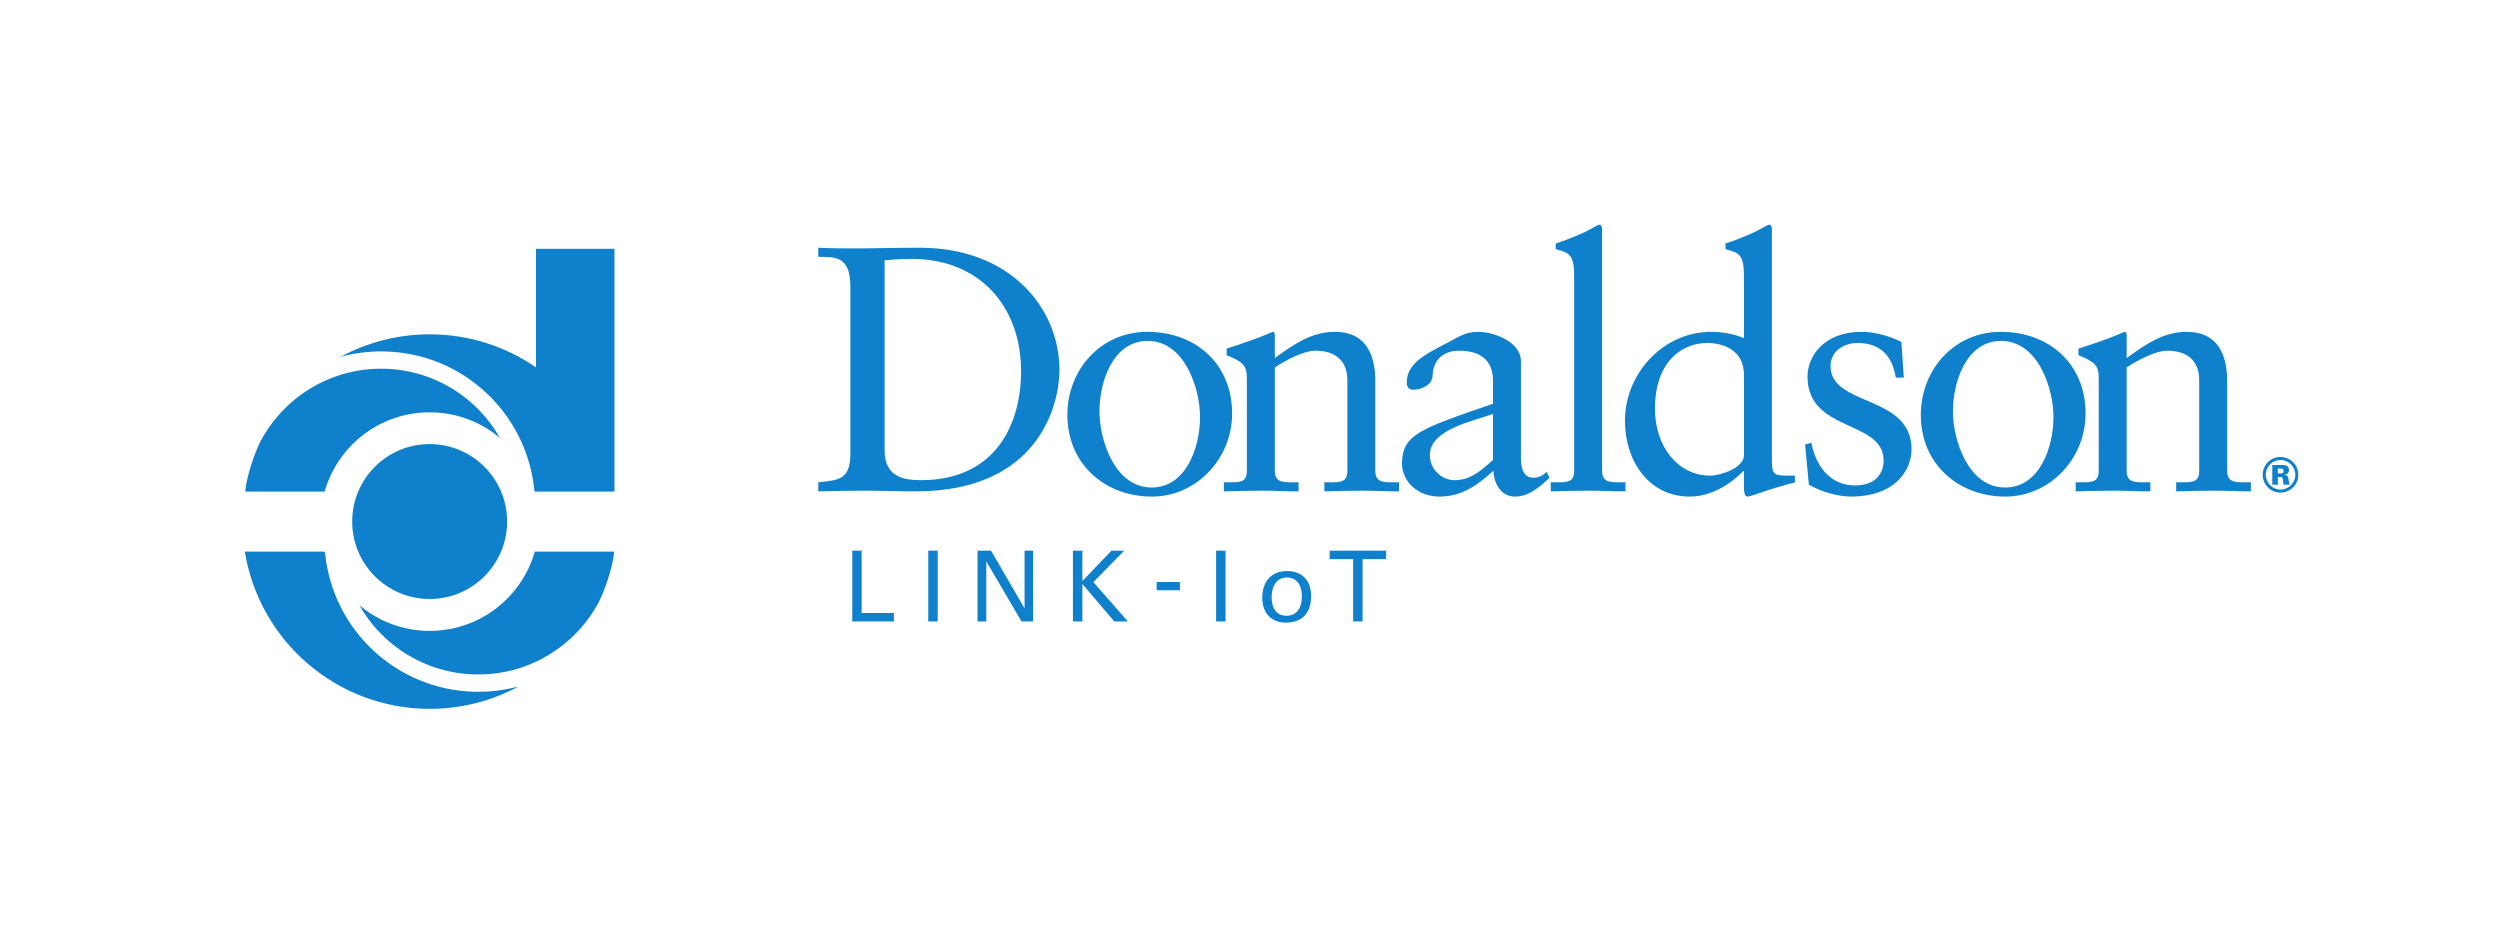
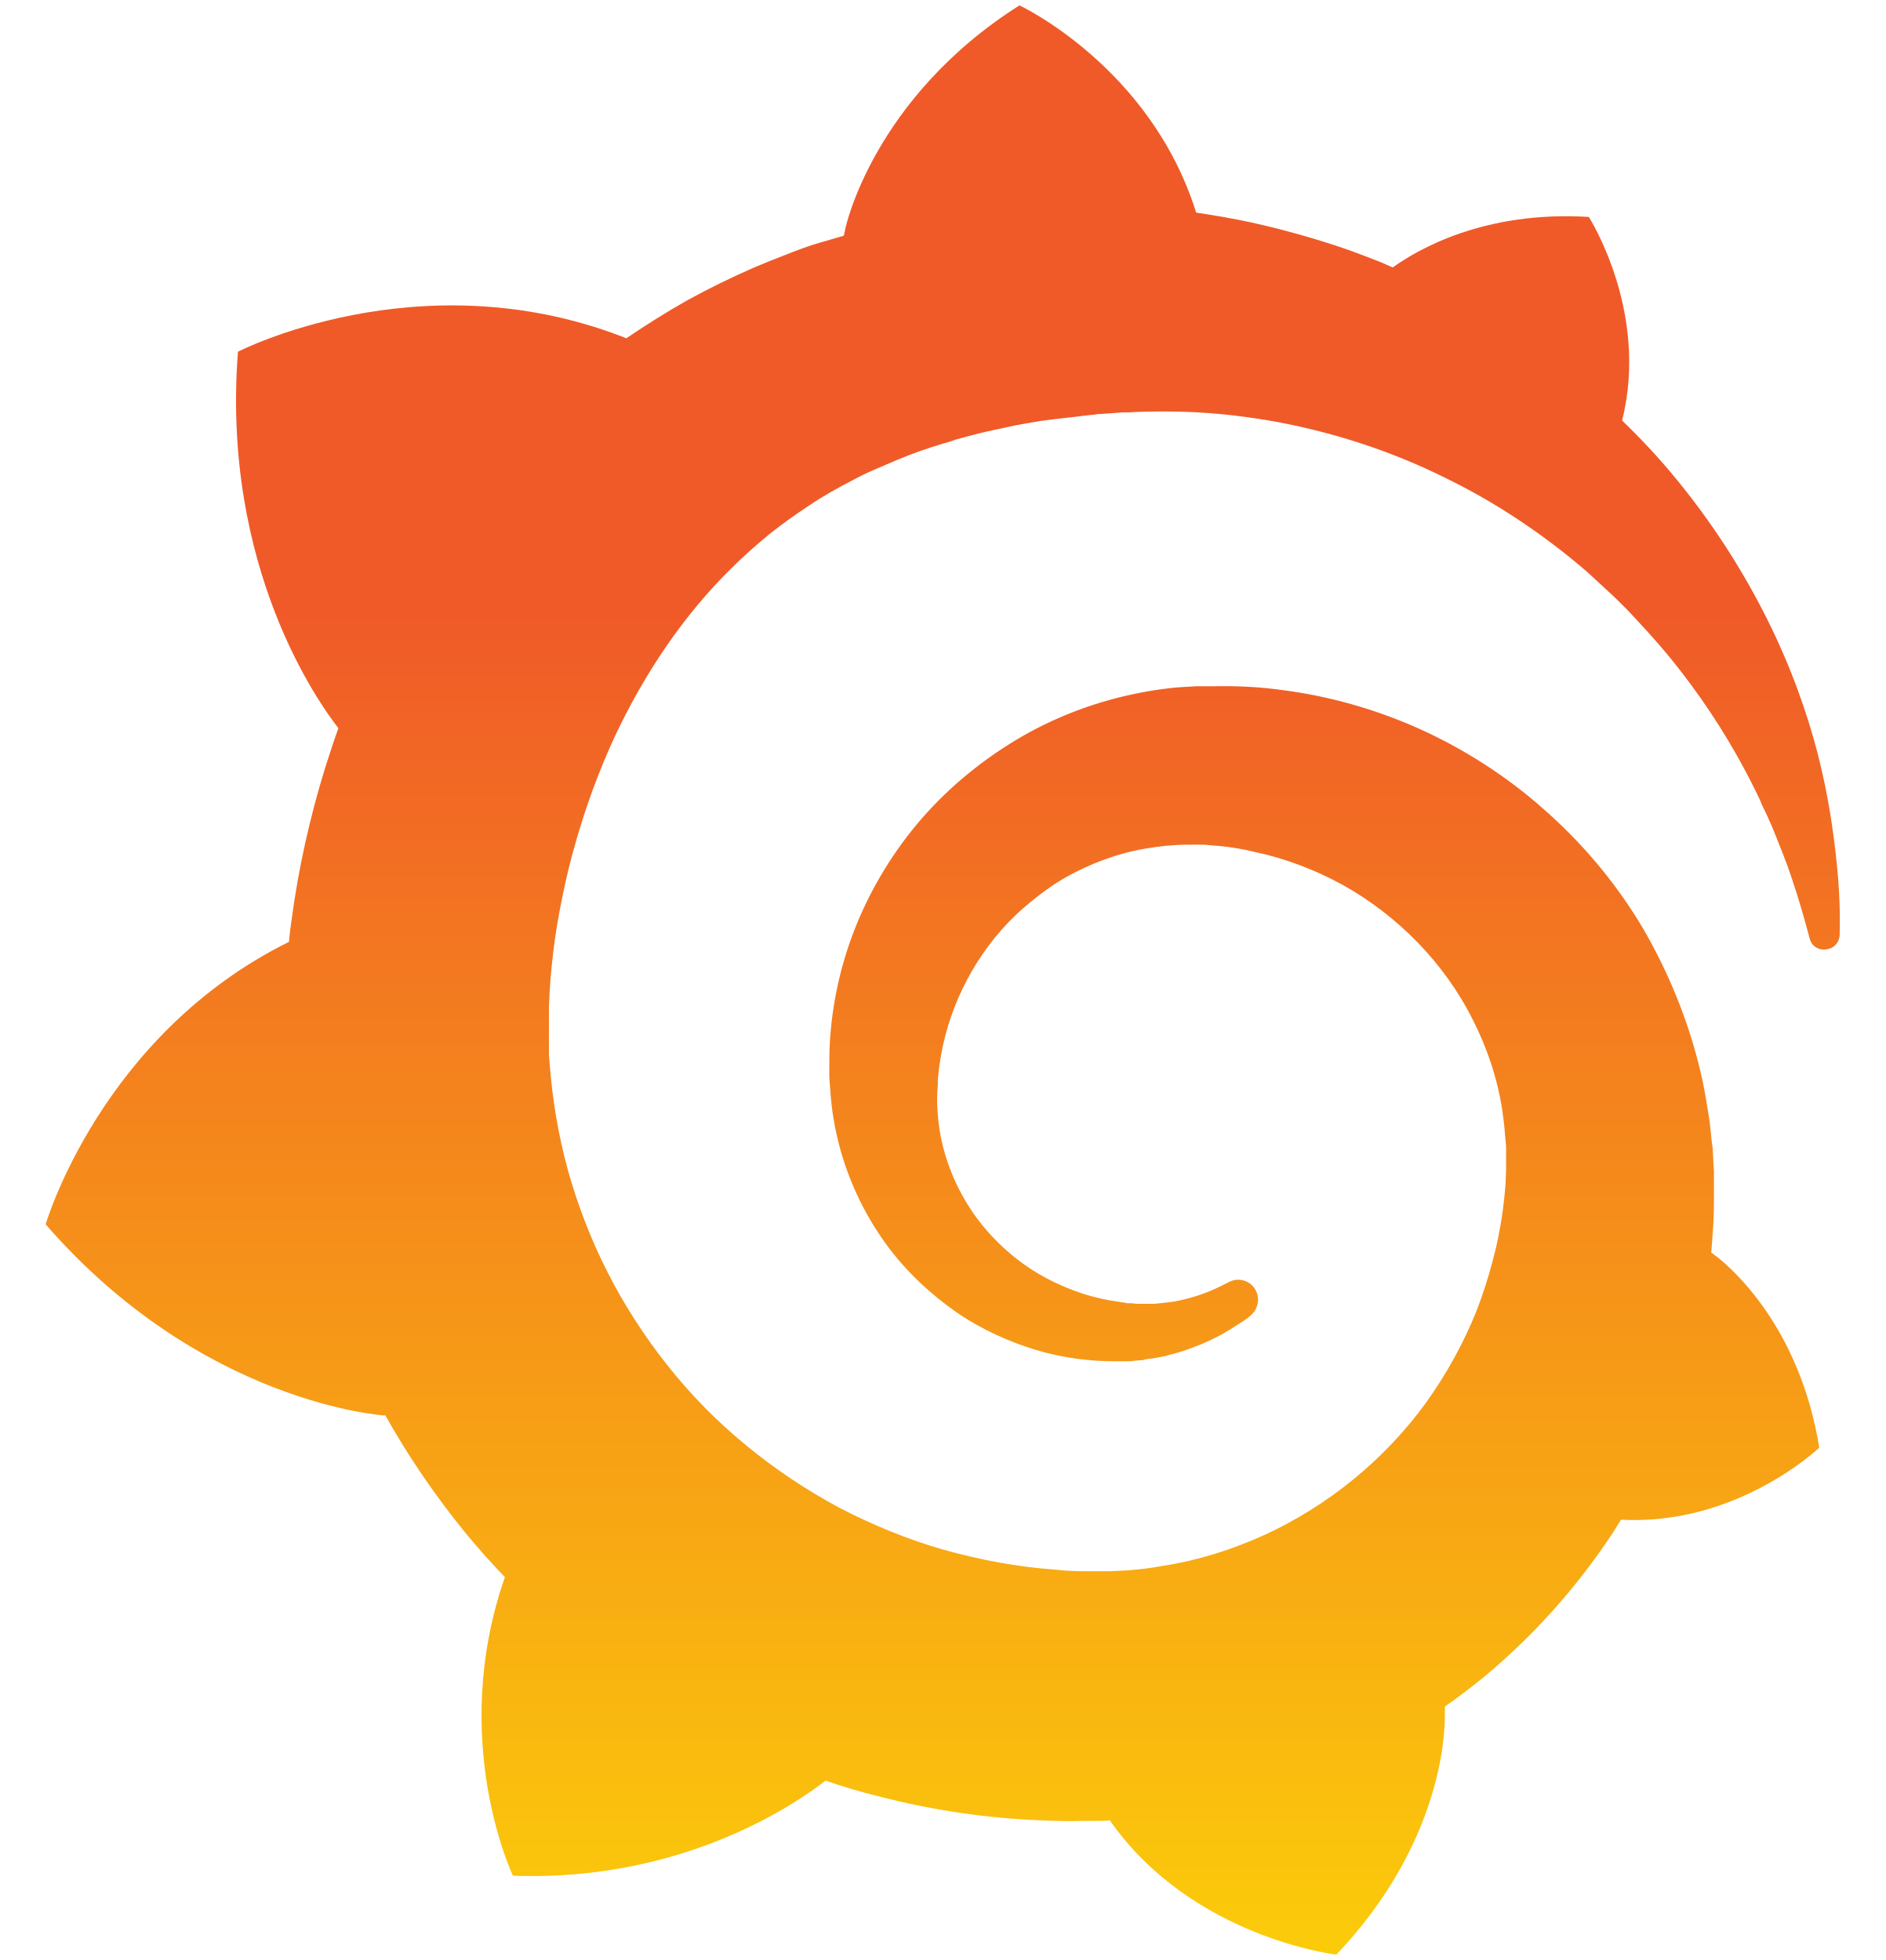
- <svg xmlns="http://www.w3.org/2000/svg" width="265.977pt" height="100.967pt" viewBox="0 0 265.977 100.967" version="1.1">
-   <g id="surface1">
-     <path style=" stroke:none;fill-rule:nonzero;fill:rgb(6.01%,50.36%,79.892%);fill-opacity:1;" d="M 242.344 50.371 L 242.562 50.371 C 242.754 50.371 242.953 50.371 242.953 50.109 C 242.953 49.848 242.734 49.848 242.562 49.848 L 242.344 49.848 Z M 241.75 49.469 L 242.734 49.469 C 243.082 49.469 243.523 49.469 243.523 50.016 C 243.523 50.238 243.422 50.469 243.012 50.52 L 243.012 50.531 C 243.414 50.539 243.434 50.738 243.473 50.949 C 243.543 51.422 243.543 51.441 243.582 51.57 L 242.953 51.57 C 242.922 51.441 242.906 51.301 242.883 51.082 C 242.852 50.84 242.844 50.75 242.582 50.75 L 242.344 50.75 L 242.344 51.57 L 241.75 51.57 Z M 241.062 50.52 C 241.062 51.379 241.766 52.082 242.621 52.082 C 243.5 52.082 244.199 51.371 244.199 50.52 C 244.199 49.641 243.488 48.941 242.621 48.941 C 241.777 48.941 241.062 49.629 241.062 50.52 M 244.523 50.52 C 244.523 51.559 243.672 52.41 242.621 52.41 C 241.574 52.41 240.73 51.559 240.73 50.52 C 240.73 49.449 241.59 48.617 242.621 48.617 C 243.656 48.617 244.523 49.449 244.523 50.52 " />
-     <path style=" stroke:none;fill-rule:nonzero;fill:rgb(6.01%,50.36%,79.892%);fill-opacity:1;" d="M 56.898 58.688 C 55.508 63.555 51.031 67.121 45.715 67.121 C 42.867 67.121 40.258 66.094 38.238 64.395 C 40.672 68.684 45.234 71.625 50.523 71.754 C 56.215 71.895 61.219 68.742 63.719 64.035 C 64.387 62.633 64.895 61.141 65.219 59.578 C 65.27 59.285 65.309 58.988 65.34 58.688 Z M 50.48 73.594 C 42.133 73.391 35.398 66.973 34.59 58.871 C 34.57 58.812 34.555 58.746 34.535 58.688 L 26.047 58.688 C 27.578 68.168 35.801 75.414 45.715 75.414 C 49.141 75.414 52.367 74.551 55.184 73.027 C 53.688 73.434 52.109 73.637 50.48 73.594 M 34.535 52.301 C 35.926 47.43 40.402 43.867 45.715 43.867 C 48.566 43.867 51.172 44.891 53.195 46.594 C 50.758 42.305 46.199 39.359 40.91 39.23 C 35.219 39.09 30.215 42.242 27.715 46.949 C 27.047 48.352 26.539 49.844 26.215 51.406 C 26.164 51.699 26.125 52 26.094 52.301 Z M 57.023 26.469 L 57.023 39.086 C 53.809 36.867 49.914 35.57 45.715 35.57 C 42.289 35.57 39.066 36.434 36.25 37.957 C 37.746 37.551 39.324 37.352 40.953 37.391 C 49.301 37.594 56.035 44.012 56.844 52.113 C 56.863 52.176 56.879 52.238 56.898 52.301 L 65.375 52.301 L 65.375 26.469 Z M 37.469 55.488 C 37.469 50.938 41.16 47.246 45.711 47.246 C 50.262 47.246 53.953 50.938 53.953 55.488 C 53.953 60.039 50.262 63.727 45.711 63.727 C 41.16 63.727 37.469 60.039 37.469 55.488 " />
-     <path style=" stroke:none;fill-rule:nonzero;fill:rgb(6.01%,50.36%,79.892%);fill-opacity:1;" d="M 94.113 47.895 C 94.113 50.75 96.156 51.086 97.973 51.086 C 105.996 51.086 108.633 45.035 108.633 39.5 C 108.633 32.559 104.176 27.543 97.008 27.543 C 95.488 27.543 94.781 27.656 94.113 27.691 Z M 90.473 30.477 C 90.473 27.137 88.727 27.359 87.055 27.32 L 87.055 26.355 C 88.504 26.43 89.992 26.43 91.438 26.43 C 92.996 26.43 95.117 26.355 97.863 26.355 C 107.48 26.355 112.715 32.781 112.715 39.352 C 112.715 43.031 110.562 52.277 97.418 52.277 C 95.523 52.277 93.777 52.203 92.031 52.203 C 90.363 52.203 88.727 52.238 87.055 52.277 L 87.055 51.309 C 89.285 51.086 90.363 51.012 90.473 48.488 Z M 90.473 30.477 " />
-     <path style=" stroke:none;fill-rule:nonzero;fill:rgb(6.01%,50.36%,79.892%);fill-opacity:1;" d="M 122.508 51.867 C 126.223 51.867 127.672 47.559 127.672 44.367 C 127.672 41.32 126.035 36.27 122.102 36.27 C 118.422 36.27 116.973 40.578 116.973 43.773 C 116.973 46.816 118.609 51.867 122.508 51.867 M 122.062 35.305 C 127.223 35.305 131.086 38.723 131.086 43.996 C 131.086 48.785 127.301 52.832 122.547 52.832 C 117.605 52.832 113.559 49.418 113.559 44.145 C 113.559 39.352 117.086 35.305 122.062 35.305 " />
-     <path style=" stroke:none;fill-rule:nonzero;fill:rgb(6.01%,50.36%,79.892%);fill-opacity:1;" d="M 132.656 40.246 C 132.656 38.871 132.25 38.5 130.504 37.793 L 130.504 37.09 C 132.102 36.566 133.621 36.086 135.406 35.305 C 135.516 35.305 135.629 35.379 135.629 35.676 L 135.629 38.09 C 137.746 36.566 139.562 35.305 142.051 35.305 C 145.207 35.305 146.32 37.609 146.32 40.504 L 146.32 50.086 C 146.32 51.309 147.137 51.309 148.176 51.309 L 148.844 51.309 L 148.844 52.277 C 147.547 52.277 146.246 52.203 144.91 52.203 C 143.574 52.203 142.234 52.238 140.898 52.277 L 140.898 51.309 L 141.566 51.309 C 142.605 51.309 143.348 51.309 143.348 50.086 L 143.348 40.469 C 143.348 38.348 142.051 37.309 139.934 37.309 C 138.746 37.309 136.852 38.277 135.629 39.094 L 135.629 50.086 C 135.629 51.309 136.445 51.309 137.48 51.309 L 138.152 51.309 L 138.152 52.277 C 136.852 52.277 135.555 52.203 134.215 52.203 C 132.879 52.203 131.543 52.238 130.207 52.277 L 130.207 51.309 L 130.875 51.309 C 131.914 51.309 132.656 51.309 132.656 50.086 Z M 132.656 40.246 " />
-     <path style=" stroke:none;fill-rule:nonzero;fill:rgb(6.01%,50.36%,79.892%);fill-opacity:1;" d="M 223.285 40.246 C 223.285 38.871 222.879 38.5 221.133 37.793 L 221.133 37.09 C 222.73 36.566 224.25 36.086 226.035 35.305 C 226.145 35.305 226.258 35.379 226.258 35.676 L 226.258 38.09 C 228.375 36.566 230.191 35.305 232.68 35.305 C 235.836 35.305 236.949 37.609 236.949 40.504 L 236.949 50.086 C 236.949 51.309 237.766 51.309 238.805 51.309 L 239.473 51.309 L 239.473 52.277 C 238.176 52.277 236.875 52.203 235.539 52.203 C 234.203 52.203 232.863 52.238 231.527 52.277 L 231.527 51.309 L 232.195 51.309 C 233.234 51.309 233.977 51.309 233.977 50.086 L 233.977 40.469 C 233.977 38.348 232.68 37.309 230.562 37.309 C 229.375 37.309 227.48 38.277 226.258 39.094 L 226.258 50.086 C 226.258 51.309 227.074 51.309 228.109 51.309 L 228.781 51.309 L 228.781 52.277 C 227.48 52.277 226.184 52.203 224.844 52.203 C 223.508 52.203 222.172 52.238 220.836 52.277 L 220.836 51.309 L 221.504 51.309 C 222.543 51.309 223.285 51.309 223.285 50.086 Z M 223.285 40.246 " />
-     <path style=" stroke:none;fill-rule:nonzero;fill:rgb(6.01%,50.36%,79.892%);fill-opacity:1;" d="M 158.84 44.031 C 156.949 44.773 152.121 45.629 152.121 48.414 C 152.121 49.863 153.309 51.086 154.758 51.086 C 156.5 51.086 157.617 50.012 158.84 48.934 Z M 164.859 50.828 C 163.816 51.793 162.668 52.832 161.184 52.832 C 159.66 52.832 158.953 51.422 158.879 50.086 C 157.133 51.68 155.461 52.832 153.16 52.832 C 150.781 52.832 149.148 51.199 149.148 49.23 C 149.297 46.262 150.82 45.703 158.84 42.957 L 158.84 40.504 C 158.84 38.426 157.617 37.312 155.238 37.312 C 153.605 37.312 152.492 38.238 152.418 39.91 C 152.418 40.949 151.23 41.469 150.336 41.469 C 149.781 41.469 149.668 40.988 149.668 40.727 C 149.668 38.758 151.34 37.832 153.941 36.492 C 155.238 35.824 155.871 35.305 157.281 35.305 C 158.953 35.305 161.812 36.383 161.812 38.426 L 161.812 48.711 C 161.812 50.234 162.332 50.828 163.148 50.828 C 163.633 50.828 164.188 50.602 164.523 50.195 Z M 164.859 50.828 " />
-     <path style=" stroke:none;fill-rule:nonzero;fill:rgb(6.01%,50.36%,79.892%);fill-opacity:1;" d="M 164.988 51.309 L 165.695 51.309 C 166.734 51.309 167.477 51.309 167.477 50.086 L 167.477 29.402 C 167.477 26.988 166.918 26.914 165.512 26.504 L 165.512 25.91 C 166.996 25.426 168.555 24.758 169.336 24.312 C 169.742 24.09 170.039 23.906 170.152 23.906 C 170.375 23.906 170.449 24.129 170.449 24.426 L 170.449 50.086 C 170.449 51.309 171.266 51.309 172.305 51.309 L 172.938 51.309 L 172.938 52.277 C 171.676 52.277 170.375 52.203 169.035 52.203 C 167.699 52.203 166.363 52.238 164.988 52.277 Z M 164.988 51.309 " />
-     <path style=" stroke:none;fill-rule:nonzero;fill:rgb(6.01%,50.36%,79.892%);fill-opacity:1;" d="M 185.543 39.91 C 185.543 37.16 183.238 36.492 181.605 36.492 C 178.969 36.492 176.074 38.461 176.074 43.473 C 176.074 47.559 178.559 50.602 181.941 50.602 C 183.055 50.602 185.543 49.785 185.543 48.414 Z M 188.512 49.082 C 188.512 50.602 188.887 50.602 190.332 50.602 L 190.965 50.602 L 190.965 51.348 L 190.926 51.348 C 190.367 51.457 189.367 51.754 188.289 52.09 C 187.137 52.461 186.172 52.832 185.949 52.832 C 185.578 52.832 185.543 52.277 185.543 51.828 L 185.543 50.121 L 185.469 50.121 C 184.133 51.496 182.051 52.832 179.785 52.832 C 175.328 52.832 172.879 48.934 172.879 44.773 C 172.879 39.762 176.926 35.305 182.051 35.305 C 183.238 35.305 184.465 35.527 185.543 35.973 L 185.543 29.402 C 185.543 26.988 184.984 26.914 183.574 26.504 L 183.574 25.91 C 185.059 25.426 186.621 24.758 187.398 24.312 C 187.809 24.09 188.105 23.906 188.215 23.906 C 188.438 23.906 188.512 24.129 188.512 24.426 Z M 188.512 49.082 " />
-     <path style=" stroke:none;fill-rule:nonzero;fill:rgb(6.01%,50.36%,79.892%);fill-opacity:1;" d="M 192.711 47.113 C 193.191 49.566 194.676 51.645 197.387 51.645 C 199.578 51.645 200.398 50.309 200.398 49.008 C 200.398 44.625 192.301 46.035 192.301 40.059 C 192.301 37.98 193.973 35.305 198.055 35.305 C 199.246 35.305 200.844 35.641 202.289 36.383 L 202.551 40.172 L 201.695 40.172 C 201.324 37.832 200.023 36.492 197.648 36.492 C 196.164 36.492 194.754 37.348 194.754 38.945 C 194.754 43.289 203.367 41.953 203.367 47.781 C 203.367 50.234 201.398 52.832 196.98 52.832 C 195.496 52.832 193.75 52.312 192.449 51.57 L 192.043 47.301 Z M 192.711 47.113 " />
-     <path style=" stroke:none;fill-rule:nonzero;fill:rgb(6.01%,50.36%,79.892%);fill-opacity:1;" d="M 213.309 51.867 C 217.02 51.867 218.469 47.559 218.469 44.367 C 218.469 41.32 216.836 36.27 212.898 36.27 C 209.223 36.27 207.773 40.578 207.773 43.773 C 207.773 46.816 209.41 51.867 213.309 51.867 M 212.863 35.305 C 218.023 35.305 221.887 38.723 221.887 43.996 C 221.887 48.785 218.098 52.832 213.344 52.832 C 208.406 52.832 204.359 49.418 204.359 44.145 C 204.359 39.352 207.887 35.305 212.863 35.305 " />
-     <path style=" stroke:none;fill-rule:nonzero;fill:rgb(6.01%,50.36%,79.892%);fill-opacity:1;" d="M 90.676 58.586 L 91.672 58.586 L 91.672 65.219 L 95.102 65.219 L 95.102 66.117 L 90.676 66.117 Z M 90.676 58.586 " />
-     <path style=" stroke:none;fill-rule:nonzero;fill:rgb(6.01%,50.36%,79.892%);fill-opacity:1;" d="M 98.758 58.586 L 99.762 58.586 L 99.762 66.117 L 98.758 66.117 Z M 98.758 58.586 " />
-     <path style=" stroke:none;fill-rule:nonzero;fill:rgb(6.01%,50.36%,79.892%);fill-opacity:1;" d="M 104.004 58.586 L 105.438 58.586 L 109.004 64.727 L 109.004 58.586 L 109.91 58.586 L 109.91 66.117 L 108.68 66.117 L 104.934 59.727 L 104.934 66.117 L 104.004 66.117 Z M 104.004 58.586 " />
-     <path style=" stroke:none;fill-rule:nonzero;fill:rgb(6.01%,50.36%,79.892%);fill-opacity:1;" d="M 114.152 58.586 L 115.156 58.586 L 115.156 61.816 L 118.25 58.586 L 119.602 58.586 L 116.328 61.934 L 120 66.117 L 118.555 66.117 L 115.156 62.133 L 115.156 66.117 L 114.152 66.117 Z M 114.152 58.586 " />
-     <path style=" stroke:none;fill-rule:nonzero;fill:rgb(6.01%,50.36%,79.892%);fill-opacity:1;" d="M 123.059 61.918 L 125.535 61.918 L 125.535 62.797 L 123.059 62.797 Z M 123.059 61.918 " />
-     <path style=" stroke:none;fill-rule:nonzero;fill:rgb(6.01%,50.36%,79.892%);fill-opacity:1;" d="M 129.383 58.586 L 130.387 58.586 L 130.387 66.117 L 129.383 66.117 Z M 129.383 58.586 " />
-     <path style=" stroke:none;fill-rule:nonzero;fill:rgb(6.01%,50.36%,79.892%);fill-opacity:1;" d="M 135.289 63.543 C 135.289 64.789 135.863 65.512 136.887 65.512 C 137.871 65.512 138.508 64.777 138.508 63.461 C 138.508 62.164 137.914 61.441 136.906 61.441 C 135.914 61.441 135.289 62.246 135.289 63.543 M 136.906 60.754 C 138.527 60.754 139.492 61.734 139.492 63.449 C 139.492 65.219 138.508 66.242 136.812 66.242 C 135.246 66.242 134.293 65.227 134.293 63.598 C 134.293 61.84 135.289 60.754 136.906 60.754 " />
-     <path style=" stroke:none;fill-rule:nonzero;fill:rgb(6.01%,50.36%,79.892%);fill-opacity:1;" d="M 143.961 66.117 L 143.961 59.488 L 141.461 59.488 L 141.461 58.586 L 147.473 58.586 L 147.473 59.488 L 144.965 59.488 L 144.965 66.117 Z M 143.961 66.117 " />
-   </g>
+ <svg xmlns="http://www.w3.org/2000/svg" version="1.1" id="Layer_1" x="0px" y="0px" width="351px" height="365px" viewBox="0 0 351 365" style="enable-background:new 0 0 351 365;" xml:space="preserve">
+   <style type="text/css">
+ 	.st0{fill:url(#SVGID_1_);}
+ </style>
+   <g id="Layer_1_1_">
+ </g>
+   <linearGradient id="SVGID_1_" gradientUnits="userSpaceOnUse" x1="175.5" y1="445.495" x2="175.5" y2="114.035">
+     <stop offset="0" style="stop-color:#FFF100" />
+     <stop offset="1" style="stop-color:#F05A28" />
+   </linearGradient>
+   <path class="st0" d="M342,161.2c-0.6-6.1-1.6-13.1-3.6-20.9c-2-7.7-5-16.2-9.4-25c-4.4-8.8-10.1-17.9-17.5-26.8  c-2.9-3.5-6.1-6.9-9.5-10.2c5.1-20.3-6.2-37.9-6.2-37.9c-19.5-1.2-31.9,6.1-36.5,9.4c-0.8-0.3-1.5-0.7-2.3-1  c-3.3-1.3-6.7-2.6-10.3-3.7c-3.5-1.1-7.1-2.1-10.8-3c-3.7-0.9-7.4-1.6-11.2-2.2c-0.7-0.1-1.3-0.2-2-0.3  c-8.5-27.2-32.9-38.6-32.9-38.6c-27.3,17.3-32.4,41.5-32.4,41.5s-0.1,0.5-0.3,1.4c-1.5,0.4-3,0.9-4.5,1.3c-2.1,0.6-4.2,1.4-6.2,2.2  c-2.1,0.8-4.1,1.6-6.2,2.5c-4.1,1.8-8.2,3.8-12.2,6c-3.9,2.2-7.7,4.6-11.4,7.1c-0.5-0.2-1-0.4-1-0.4c-37.8-14.4-71.3,2.9-71.3,2.9  c-3.1,40.2,15.1,65.5,18.7,70.1c-0.9,2.5-1.7,5-2.5,7.5c-2.8,9.1-4.9,18.4-6.2,28.1c-0.2,1.4-0.4,2.8-0.5,4.2  C18.8,192.7,8.5,228,8.5,228c29.1,33.5,63.1,35.6,63.1,35.6c0,0,0.1-0.1,0.1-0.1c4.3,7.7,9.3,15,14.9,21.9c2.4,2.9,4.8,5.6,7.4,8.3  c-10.6,30.4,1.5,55.6,1.5,55.6c32.4,1.2,53.7-14.2,58.2-17.7c3.2,1.1,6.5,2.1,9.8,2.9c10,2.6,20.2,4.1,30.4,4.5  c2.5,0.1,5.1,0.2,7.6,0.1l1.2,0l0.8,0l1.6,0l1.6-0.1l0,0.1c15.3,21.8,42.1,24.9,42.1,24.9c19.1-20.1,20.2-40.1,20.2-44.4l0,0  c0,0,0-0.1,0-0.3c0-0.4,0-0.6,0-0.6l0,0c0-0.3,0-0.6,0-0.9c4-2.8,7.8-5.8,11.4-9.1c7.6-6.9,14.3-14.8,19.9-23.3  c0.5-0.8,1-1.6,1.5-2.4c21.6,1.2,36.9-13.4,36.9-13.4c-3.6-22.5-16.4-33.5-19.1-35.6l0,0c0,0-0.1-0.1-0.3-0.2  c-0.2-0.1-0.2-0.2-0.2-0.2c0,0,0,0,0,0c-0.1-0.1-0.3-0.2-0.5-0.3c0.1-1.4,0.2-2.7,0.3-4.1c0.2-2.4,0.2-4.9,0.2-7.3l0-1.8l0-0.9  l0-0.5c0-0.6,0-0.4,0-0.6l-0.1-1.5l-0.1-2c0-0.7-0.1-1.3-0.2-1.9c-0.1-0.6-0.1-1.3-0.2-1.9l-0.2-1.9l-0.3-1.9  c-0.4-2.5-0.8-4.9-1.4-7.4c-2.3-9.7-6.1-18.9-11-27.2c-5-8.3-11.2-15.6-18.3-21.8c-7-6.2-14.9-11.2-23.1-14.9  c-8.3-3.7-16.9-6.1-25.5-7.2c-4.3-0.6-8.6-0.8-12.9-0.7l-1.6,0l-0.4,0c-0.1,0-0.6,0-0.5,0l-0.7,0l-1.6,0.1c-0.6,0-1.2,0.1-1.7,0.1  c-2.2,0.2-4.4,0.5-6.5,0.9c-8.6,1.6-16.7,4.7-23.8,9c-7.1,4.3-13.3,9.6-18.3,15.6c-5,6-8.9,12.7-11.6,19.6c-2.7,6.9-4.2,14.1-4.6,21  c-0.1,1.7-0.1,3.5-0.1,5.2c0,0.4,0,0.9,0,1.3l0.1,1.4c0.1,0.8,0.1,1.7,0.2,2.5c0.3,3.5,1,6.9,1.9,10.1c1.9,6.5,4.9,12.4,8.6,17.4  c3.7,5,8.2,9.1,12.9,12.4c4.7,3.2,9.8,5.5,14.8,7c5,1.5,10,2.1,14.7,2.1c0.6,0,1.2,0,1.7,0c0.3,0,0.6,0,0.9,0c0.3,0,0.6,0,0.9-0.1  c0.5,0,1-0.1,1.5-0.1c0.1,0,0.3,0,0.4-0.1l0.5-0.1c0.3,0,0.6-0.1,0.9-0.1c0.6-0.1,1.1-0.2,1.7-0.3c0.6-0.1,1.1-0.2,1.6-0.4  c1.1-0.2,2.1-0.6,3.1-0.9c2-0.7,4-1.5,5.7-2.4c1.8-0.9,3.4-2,5-3c0.4-0.3,0.9-0.6,1.3-1c1.6-1.3,1.9-3.7,0.6-5.3  c-1.1-1.4-3.1-1.8-4.7-0.9c-0.4,0.2-0.8,0.4-1.2,0.6c-1.4,0.7-2.8,1.3-4.3,1.8c-1.5,0.5-3.1,0.9-4.7,1.2c-0.8,0.1-1.6,0.2-2.5,0.3  c-0.4,0-0.8,0.1-1.3,0.1c-0.4,0-0.9,0-1.2,0c-0.4,0-0.8,0-1.2,0c-0.5,0-1,0-1.5-0.1c0,0-0.3,0-0.1,0l-0.2,0l-0.3,0  c-0.2,0-0.5,0-0.7-0.1c-0.5-0.1-0.9-0.1-1.4-0.2c-3.7-0.5-7.4-1.6-10.9-3.2c-3.6-1.6-7-3.8-10.1-6.6c-3.1-2.8-5.8-6.1-7.9-9.9  c-2.1-3.8-3.6-8-4.3-12.4c-0.3-2.2-0.5-4.5-0.4-6.7c0-0.6,0.1-1.2,0.1-1.8c0,0.2,0-0.1,0-0.1l0-0.2l0-0.5c0-0.3,0.1-0.6,0.1-0.9  c0.1-1.2,0.3-2.4,0.5-3.6c1.7-9.6,6.5-19,13.9-26.1c1.9-1.8,3.9-3.4,6-4.9c2.1-1.5,4.4-2.8,6.8-3.9c2.4-1.1,4.8-2,7.4-2.7  c2.5-0.7,5.1-1.1,7.8-1.4c1.3-0.1,2.6-0.2,4-0.2c0.4,0,0.6,0,0.9,0l1.1,0l0.7,0c0.3,0,0,0,0.1,0l0.3,0l1.1,0.1  c2.9,0.2,5.7,0.6,8.5,1.3c5.6,1.2,11.1,3.3,16.2,6.1c10.2,5.7,18.9,14.5,24.2,25.1c2.7,5.3,4.6,11,5.5,16.9c0.2,1.5,0.4,3,0.5,4.5  l0.1,1.1l0.1,1.1c0,0.4,0,0.8,0,1.1c0,0.4,0,0.8,0,1.1l0,1l0,1.1c0,0.7-0.1,1.9-0.1,2.6c-0.1,1.6-0.3,3.3-0.5,4.9  c-0.2,1.6-0.5,3.2-0.8,4.8c-0.3,1.6-0.7,3.2-1.1,4.7c-0.8,3.1-1.8,6.2-3,9.3c-2.4,6-5.6,11.8-9.4,17.1  c-7.7,10.6-18.2,19.2-30.2,24.7c-6,2.7-12.3,4.7-18.8,5.7c-3.2,0.6-6.5,0.9-9.8,1l-0.6,0l-0.5,0l-1.1,0l-1.6,0l-0.8,0  c0.4,0-0.1,0-0.1,0l-0.3,0c-1.8,0-3.5-0.1-5.3-0.3c-7-0.5-13.9-1.8-20.7-3.7c-6.7-1.9-13.2-4.6-19.4-7.8  c-12.3-6.6-23.4-15.6-32-26.5c-4.3-5.4-8.1-11.3-11.2-17.4c-3.1-6.1-5.6-12.6-7.4-19.1c-1.8-6.6-2.9-13.3-3.4-20.1l-0.1-1.3l0-0.3  l0-0.3l0-0.6l0-1.1l0-0.3l0-0.4l0-0.8l0-1.6l0-0.3c0,0,0,0.1,0-0.1l0-0.6c0-0.8,0-1.7,0-2.5c0.1-3.3,0.4-6.8,0.8-10.2  c0.4-3.4,1-6.9,1.7-10.3c0.7-3.4,1.5-6.8,2.5-10.2c1.9-6.7,4.3-13.2,7.1-19.3c5.7-12.2,13.1-23.1,22-31.8c2.2-2.2,4.5-4.2,6.9-6.2  c2.4-1.9,4.9-3.7,7.5-5.4c2.5-1.7,5.2-3.2,7.9-4.6c1.3-0.7,2.7-1.4,4.1-2c0.7-0.3,1.4-0.6,2.1-0.9c0.7-0.3,1.4-0.6,2.1-0.9  c2.8-1.2,5.7-2.2,8.7-3.1c0.7-0.2,1.5-0.4,2.2-0.7c0.7-0.2,1.5-0.4,2.2-0.6c1.5-0.4,3-0.8,4.5-1.1c0.7-0.2,1.5-0.3,2.3-0.5  c0.8-0.2,1.5-0.3,2.3-0.5c0.8-0.1,1.5-0.3,2.3-0.4l1.1-0.2l1.2-0.2c0.8-0.1,1.5-0.2,2.3-0.3c0.9-0.1,1.7-0.2,2.6-0.3  c0.7-0.1,1.9-0.2,2.6-0.3c0.5-0.1,1.1-0.1,1.6-0.2l1.1-0.1l0.5-0.1l0.6,0c0.9-0.1,1.7-0.1,2.6-0.2l1.3-0.1c0,0,0.5,0,0.1,0l0.3,0  l0.6,0c0.7,0,1.5-0.1,2.2-0.1c2.9-0.1,5.9-0.1,8.8,0c5.8,0.2,11.5,0.9,17,1.9c11.1,2.1,21.5,5.6,31,10.3  c9.5,4.6,17.9,10.3,25.3,16.5c0.5,0.4,0.9,0.8,1.4,1.2c0.4,0.4,0.9,0.8,1.3,1.2c0.9,0.8,1.7,1.6,2.6,2.4c0.9,0.8,1.7,1.6,2.5,2.4  c0.8,0.8,1.6,1.6,2.4,2.5c3.1,3.3,6,6.6,8.6,10c5.2,6.7,9.4,13.5,12.7,19.9c0.2,0.4,0.4,0.8,0.6,1.2c0.2,0.4,0.4,0.8,0.6,1.2  c0.4,0.8,0.8,1.6,1.1,2.4c0.4,0.8,0.7,1.5,1.1,2.3c0.3,0.8,0.7,1.5,1,2.3c1.2,3,2.4,5.9,3.3,8.6c1.5,4.4,2.6,8.3,3.5,11.7  c0.3,1.4,1.6,2.3,3,2.1c1.5-0.1,2.6-1.3,2.6-2.8C342.6,170.4,342.5,166.1,342,161.2z" />
</svg>
